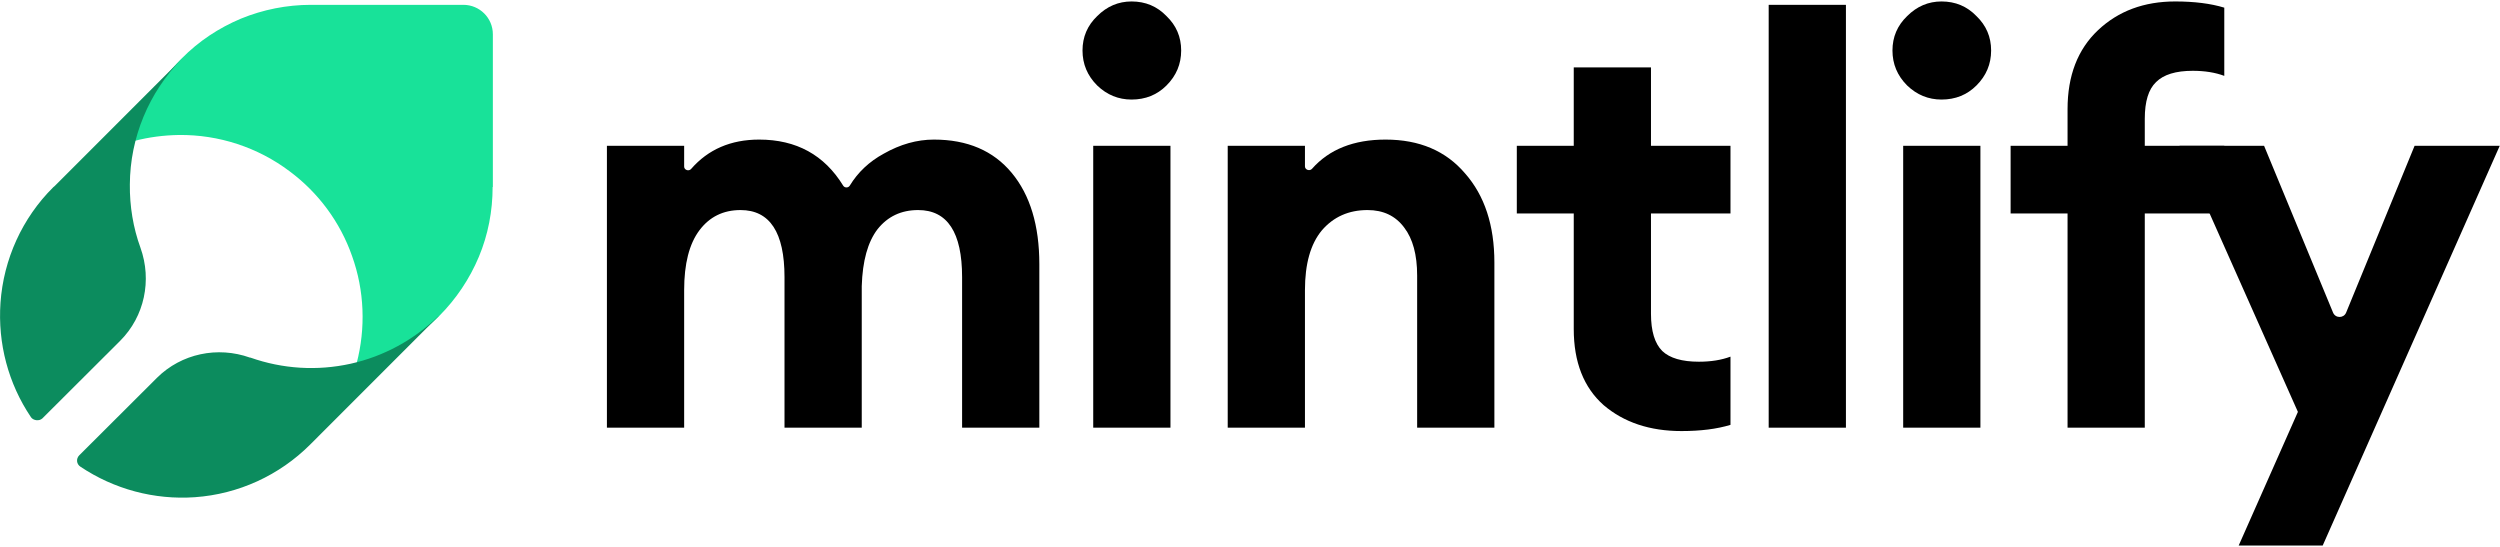
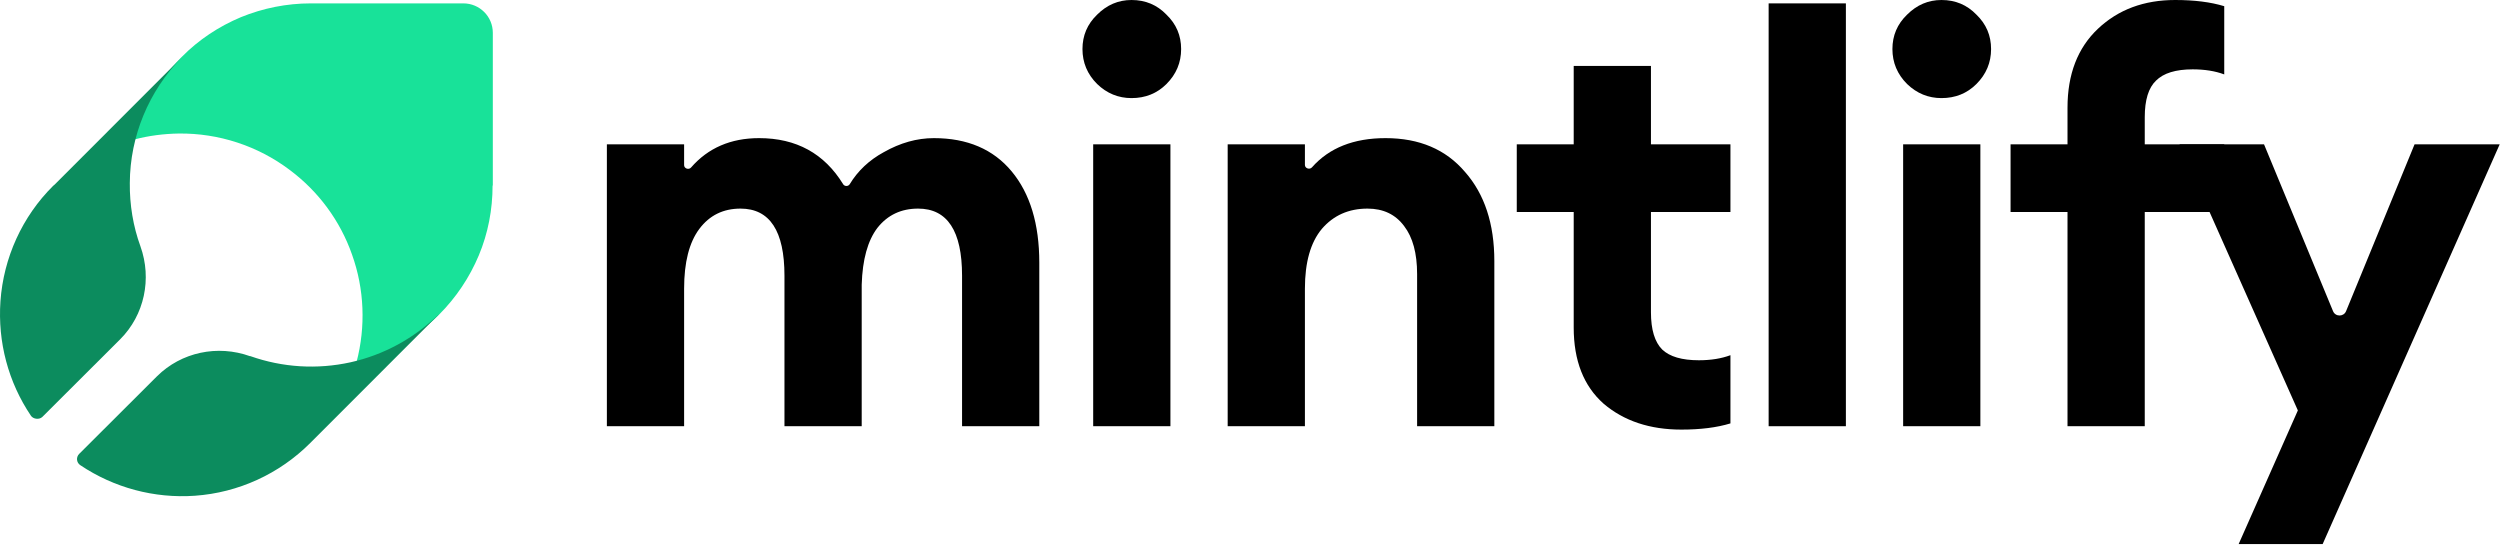
- <svg xmlns="http://www.w3.org/2000/svg" width="1682" height="368" viewBox="0 0 1682 368" fill="none">
-   <path d="M1562.72 367.019H1506.2L1546.03 277.121L1466.37 98.086H1523.27L1569.68 210.318C1571.31 214.241 1576.87 214.234 1578.48 210.306L1624.54 98.086H1681.82L1562.72 367.019Z" fill="black" />
-   <path d="M1391.05 287.742V143.603H1352.74V98.085H1391.05V73.43C1391.05 50.924 1397.87 33.223 1411.53 20.326C1425.19 7.429 1442.51 0.981 1463.5 0.981C1476.39 0.981 1487.39 2.372 1496.5 5.154V51.05C1490.43 48.775 1483.35 47.637 1475.25 47.637C1463.88 47.637 1455.66 50.165 1450.6 55.223C1445.54 60.028 1443.01 68.246 1443.01 79.878V98.085H1496.5V143.603H1443.01V287.742H1391.05Z" fill="black" />
-   <path d="M1306.25 66.981C1297.4 66.981 1289.69 63.821 1283.11 57.499C1276.54 50.924 1273.25 43.085 1273.25 33.981C1273.25 24.878 1276.54 17.165 1283.11 10.843C1289.69 4.268 1297.4 0.981 1306.25 0.981C1315.61 0.981 1323.44 4.268 1329.77 10.843C1336.34 17.165 1339.63 24.878 1339.63 33.981C1339.63 43.085 1336.34 50.924 1329.77 57.499C1323.44 63.821 1315.61 66.981 1306.25 66.981ZM1280.46 287.742V98.085H1332.42V287.742H1280.46Z" fill="black" />
-   <path d="M1189.97 287.742V3.257H1241.94V287.742H1189.97Z" fill="black" />
-   <path d="M1131.27 290.018C1110.03 290.018 1092.58 284.202 1078.92 272.569C1065.52 260.684 1058.82 243.615 1058.82 221.362V143.603H1020.51V98.085H1058.82V45.361H1110.78V98.085H1164.27V143.603H1110.78V211.121C1110.78 222.753 1113.31 231.098 1118.37 236.155C1123.43 240.96 1131.65 243.362 1143.03 243.362C1151.12 243.362 1158.2 242.224 1164.27 239.949V285.845C1155.16 288.627 1144.16 290.018 1131.27 290.018Z" fill="black" />
-   <path d="M826.007 287.742V98.085H877.973V111.948C877.973 114.292 881.163 115.329 882.715 113.572C894.3 100.466 910.8 93.913 932.214 93.913C954.973 93.913 972.801 101.499 985.698 116.672C998.847 131.591 1005.42 151.568 1005.42 176.603V287.742H953.456V185.327C953.456 171.419 950.548 160.672 944.732 153.086C938.916 145.247 930.697 141.327 920.076 141.327C907.433 141.327 897.191 145.879 889.352 154.982C881.766 164.086 877.973 177.488 877.973 195.189V287.742H826.007Z" fill="black" />
-   <path d="M761.314 66.981C752.463 66.981 744.75 63.821 738.176 57.499C731.601 50.924 728.313 43.085 728.313 33.981C728.313 24.878 731.601 17.165 738.176 10.843C744.75 4.268 752.463 0.981 761.314 0.981C770.67 0.981 778.509 4.268 784.831 10.843C791.406 17.165 794.693 24.878 794.693 33.981C794.693 43.085 791.406 50.924 784.831 57.499C778.509 63.821 770.67 66.981 761.314 66.981ZM735.52 287.742V98.085H787.486V287.742H735.52Z" fill="black" />
-   <path d="M647.3 287.742V186.465C647.3 156.373 637.438 141.327 617.714 141.327C606.334 141.327 597.231 145.626 590.403 154.224C583.828 162.821 580.288 175.592 579.782 192.534V287.742H527.817V186.465C527.817 156.373 517.954 141.327 498.23 141.327C486.598 141.327 477.368 145.879 470.54 154.982C463.713 164.086 460.299 177.488 460.299 195.189V287.742H408.333V98.085H460.299V112.084C460.299 114.416 463.434 115.443 464.966 113.685C476.447 100.504 491.707 93.913 510.748 93.913C535.769 93.913 554.616 104.243 567.286 124.904C568.286 126.534 570.745 126.508 571.739 124.875C577.217 115.872 584.829 108.712 594.576 103.396C605.702 97.074 616.955 93.913 628.335 93.913C650.84 93.913 668.289 101.373 680.68 116.292C693.071 131.212 699.266 151.695 699.266 177.741V287.742H647.3Z" fill="black" />
-   <path d="M331.596 125.814V23.071C331.596 12.046 322.652 3.257 311.791 3.257H209.096C192.965 3.257 176.994 6.453 162.141 12.525C147.287 18.756 133.712 27.705 122.372 39.209L121.574 40.008C106.561 55.188 95.86 74.043 90.43 94.815C100.172 92.258 110.234 90.98 120.296 90.82C147.127 90.501 173.48 99.129 194.882 115.268C214.207 129.649 228.9 149.462 236.886 172.312C245.191 195.481 246.149 220.727 239.921 244.535C260.524 239.103 279.53 228.397 294.703 213.377L295.501 212.578C306.841 201.233 315.944 187.651 322.173 172.791C328.402 157.931 331.437 141.952 331.437 125.814H331.596Z" fill="#18E299" />
-   <path d="M87.364 124.079C87.523 92.561 100.093 62.315 122.209 39.711L36.766 125.193C36.448 125.512 36.13 125.671 35.812 125.989C14.968 146.683 2.398 174.381 0.33 203.671C-1.579 231.051 5.58 258.112 20.855 280.717C22.312 282.873 26.265 283.582 28.493 281.513L80.841 229.3C97.229 212.904 102.321 188.549 94.524 166.74C89.592 153.21 87.205 138.724 87.364 124.079Z" fill="#0C8C5E" />
-   <path d="M295.003 212.586C278.615 228.664 258.089 239.807 235.813 244.742C213.379 249.676 190.149 248.244 168.51 240.603C168.51 240.603 168.35 240.603 168.191 240.603C146.393 232.803 122.049 237.897 105.661 254.134L53.312 306.346C51.085 308.575 51.403 312.236 54.108 313.987C76.702 329.11 103.751 336.432 131.118 334.522C160.395 332.452 187.921 319.877 208.764 299.024L209.56 298.228L295.003 212.746V212.586Z" fill="#0C8C5E" />
+ <svg xmlns="http://www.w3.org/2000/svg" width="1682" height="367" viewBox="0 0 1682 367" fill="none">
+   <path d="M1562.69 366.037H1506.17L1546 276.14L1466.34 97.105H1523.24L1569.66 209.337C1571.28 213.26 1576.84 213.253 1578.45 209.325L1624.52 97.105H1681.79L1562.69 366.037Z" fill="black" />
+   <path d="M1391.02 286.761V142.622H1352.71V97.104H1391.02V72.449C1391.02 49.943 1397.85 32.242 1411.5 19.345C1425.16 6.448 1442.48 0 1463.47 0C1476.37 0 1487.37 1.391 1496.47 4.172V50.069C1490.4 47.793 1483.32 46.656 1475.23 46.656C1463.85 46.656 1455.63 49.184 1450.57 54.242C1445.51 59.046 1442.99 67.265 1442.99 78.897V97.104H1496.47V142.622H1442.99V286.761H1391.02Z" fill="black" />
+   <path d="M1306.22 66.001C1297.37 66.001 1289.66 62.84 1283.08 56.518C1276.51 49.943 1273.22 42.104 1273.22 33C1273.22 23.897 1276.51 16.184 1283.08 9.862C1289.66 3.287 1297.37 0 1306.22 0C1315.58 0 1323.42 3.287 1329.74 9.862C1336.31 16.184 1339.6 23.897 1339.6 33C1339.6 42.104 1336.31 49.943 1329.74 56.518C1323.42 62.84 1315.58 66.001 1306.22 66.001ZM1280.43 286.761V97.104H1332.39V286.761H1280.43Z" fill="black" />
+   <path d="M1189.94 286.761V2.276H1241.91V286.761H1189.94Z" fill="black" />
+   <path d="M1131.24 289.037C1110 289.037 1092.55 283.221 1078.89 271.588C1065.49 259.703 1058.79 242.634 1058.79 220.381V142.622H1020.48V97.104H1058.79V44.38H1110.76V97.104H1164.24V142.622H1110.76V210.14C1110.76 221.772 1113.29 230.117 1118.34 235.174C1123.4 239.979 1131.62 242.381 1143 242.381C1151.09 242.381 1158.17 241.243 1164.24 238.967V284.864C1155.14 287.646 1144.14 289.037 1131.24 289.037Z" fill="black" />
+   <path d="M825.979 286.761V97.104H877.945V110.967C877.945 113.311 881.135 114.347 882.688 112.591C894.273 99.485 910.773 92.932 932.187 92.932C954.946 92.932 972.774 100.518 985.67 115.691C998.82 130.61 1005.39 150.587 1005.39 175.622V286.761H953.429V184.346C953.429 170.438 950.521 159.691 944.704 152.105C938.888 144.265 930.67 140.346 920.049 140.346C907.405 140.346 897.164 144.898 889.325 154.001C881.738 163.105 877.945 176.507 877.945 194.208V286.761H825.979Z" fill="black" />
+   <path d="M761.286 66.001C752.436 66.001 744.723 62.84 738.148 56.518C731.574 49.943 728.286 42.104 728.286 33C728.286 23.897 731.574 16.184 738.148 9.862C744.723 3.287 752.436 0 761.286 0C770.643 0 778.482 3.287 784.804 9.862C791.379 16.184 794.666 23.897 794.666 33C794.666 42.104 791.379 49.943 784.804 56.518C778.482 62.84 770.643 66.001 761.286 66.001ZM735.493 286.761V97.104H787.459V286.761H735.493Z" fill="black" />
+   <path d="M647.273 286.761V185.484C647.273 155.392 637.411 140.346 617.686 140.346C606.307 140.346 597.204 144.645 590.376 153.243C583.801 161.84 580.261 174.61 579.755 191.553V286.761H527.789V185.484C527.789 155.392 517.927 140.346 498.203 140.346C486.571 140.346 477.341 144.898 470.513 154.001C463.685 163.105 460.272 176.507 460.272 194.208V286.761H408.306V97.104H460.272V111.103C460.272 113.435 463.407 114.462 464.939 112.704C476.419 99.522 491.68 92.932 510.72 92.932C535.742 92.932 554.588 103.262 567.259 123.923C568.258 125.553 570.718 125.527 571.712 123.894C577.189 114.891 584.802 107.731 594.548 102.415C605.675 96.093 616.928 92.932 628.307 92.932C650.813 92.932 668.261 100.392 680.652 115.311C693.043 130.231 699.239 150.714 699.239 176.76V286.761H647.273Z" fill="black" />
+   <path d="M331.569 124.833V22.09C331.569 11.065 322.625 2.276 311.764 2.276H209.069C192.938 2.276 176.967 5.472 162.113 11.544C147.26 17.775 133.685 26.724 122.345 38.228L121.546 39.027C106.533 54.207 95.833 73.062 90.402 93.834C100.145 91.277 110.206 89.999 120.268 89.839C147.1 89.52 173.453 98.148 194.855 114.287C214.18 128.668 228.873 148.481 236.859 171.331C245.164 194.5 246.122 219.746 239.893 243.554C260.496 238.122 279.503 227.416 294.675 212.396L295.474 211.597C306.813 200.252 315.917 186.67 322.145 171.81C328.374 156.95 331.409 140.971 331.409 124.833H331.569Z" fill="#18E299" />
+   <path d="M87.337 123.098C87.496 91.579 100.066 61.334 122.182 38.73L36.739 124.212C36.421 124.531 36.102 124.69 35.784 125.008C14.941 145.702 2.371 173.4 0.303 202.69C-1.607 230.07 5.553 257.131 20.828 279.736C22.285 281.892 26.238 282.601 28.466 280.532L80.813 228.319C97.202 211.923 102.293 187.568 94.497 165.759C89.564 152.229 87.178 137.743 87.337 123.098Z" fill="#0C8C5E" />
+   <path d="M294.976 211.605C278.587 227.683 258.062 238.826 235.786 243.761C213.351 248.695 190.121 247.263 168.482 239.622C168.482 239.622 168.323 239.622 168.164 239.622C146.365 231.822 122.022 236.916 105.633 253.153L53.285 305.365C51.057 307.594 51.376 311.255 54.081 313.006C76.674 328.128 103.724 335.451 131.091 333.541C160.368 331.471 187.894 318.896 208.737 298.043L209.533 297.247L294.976 211.764V211.605Z" fill="#0C8C5E" />
</svg>
